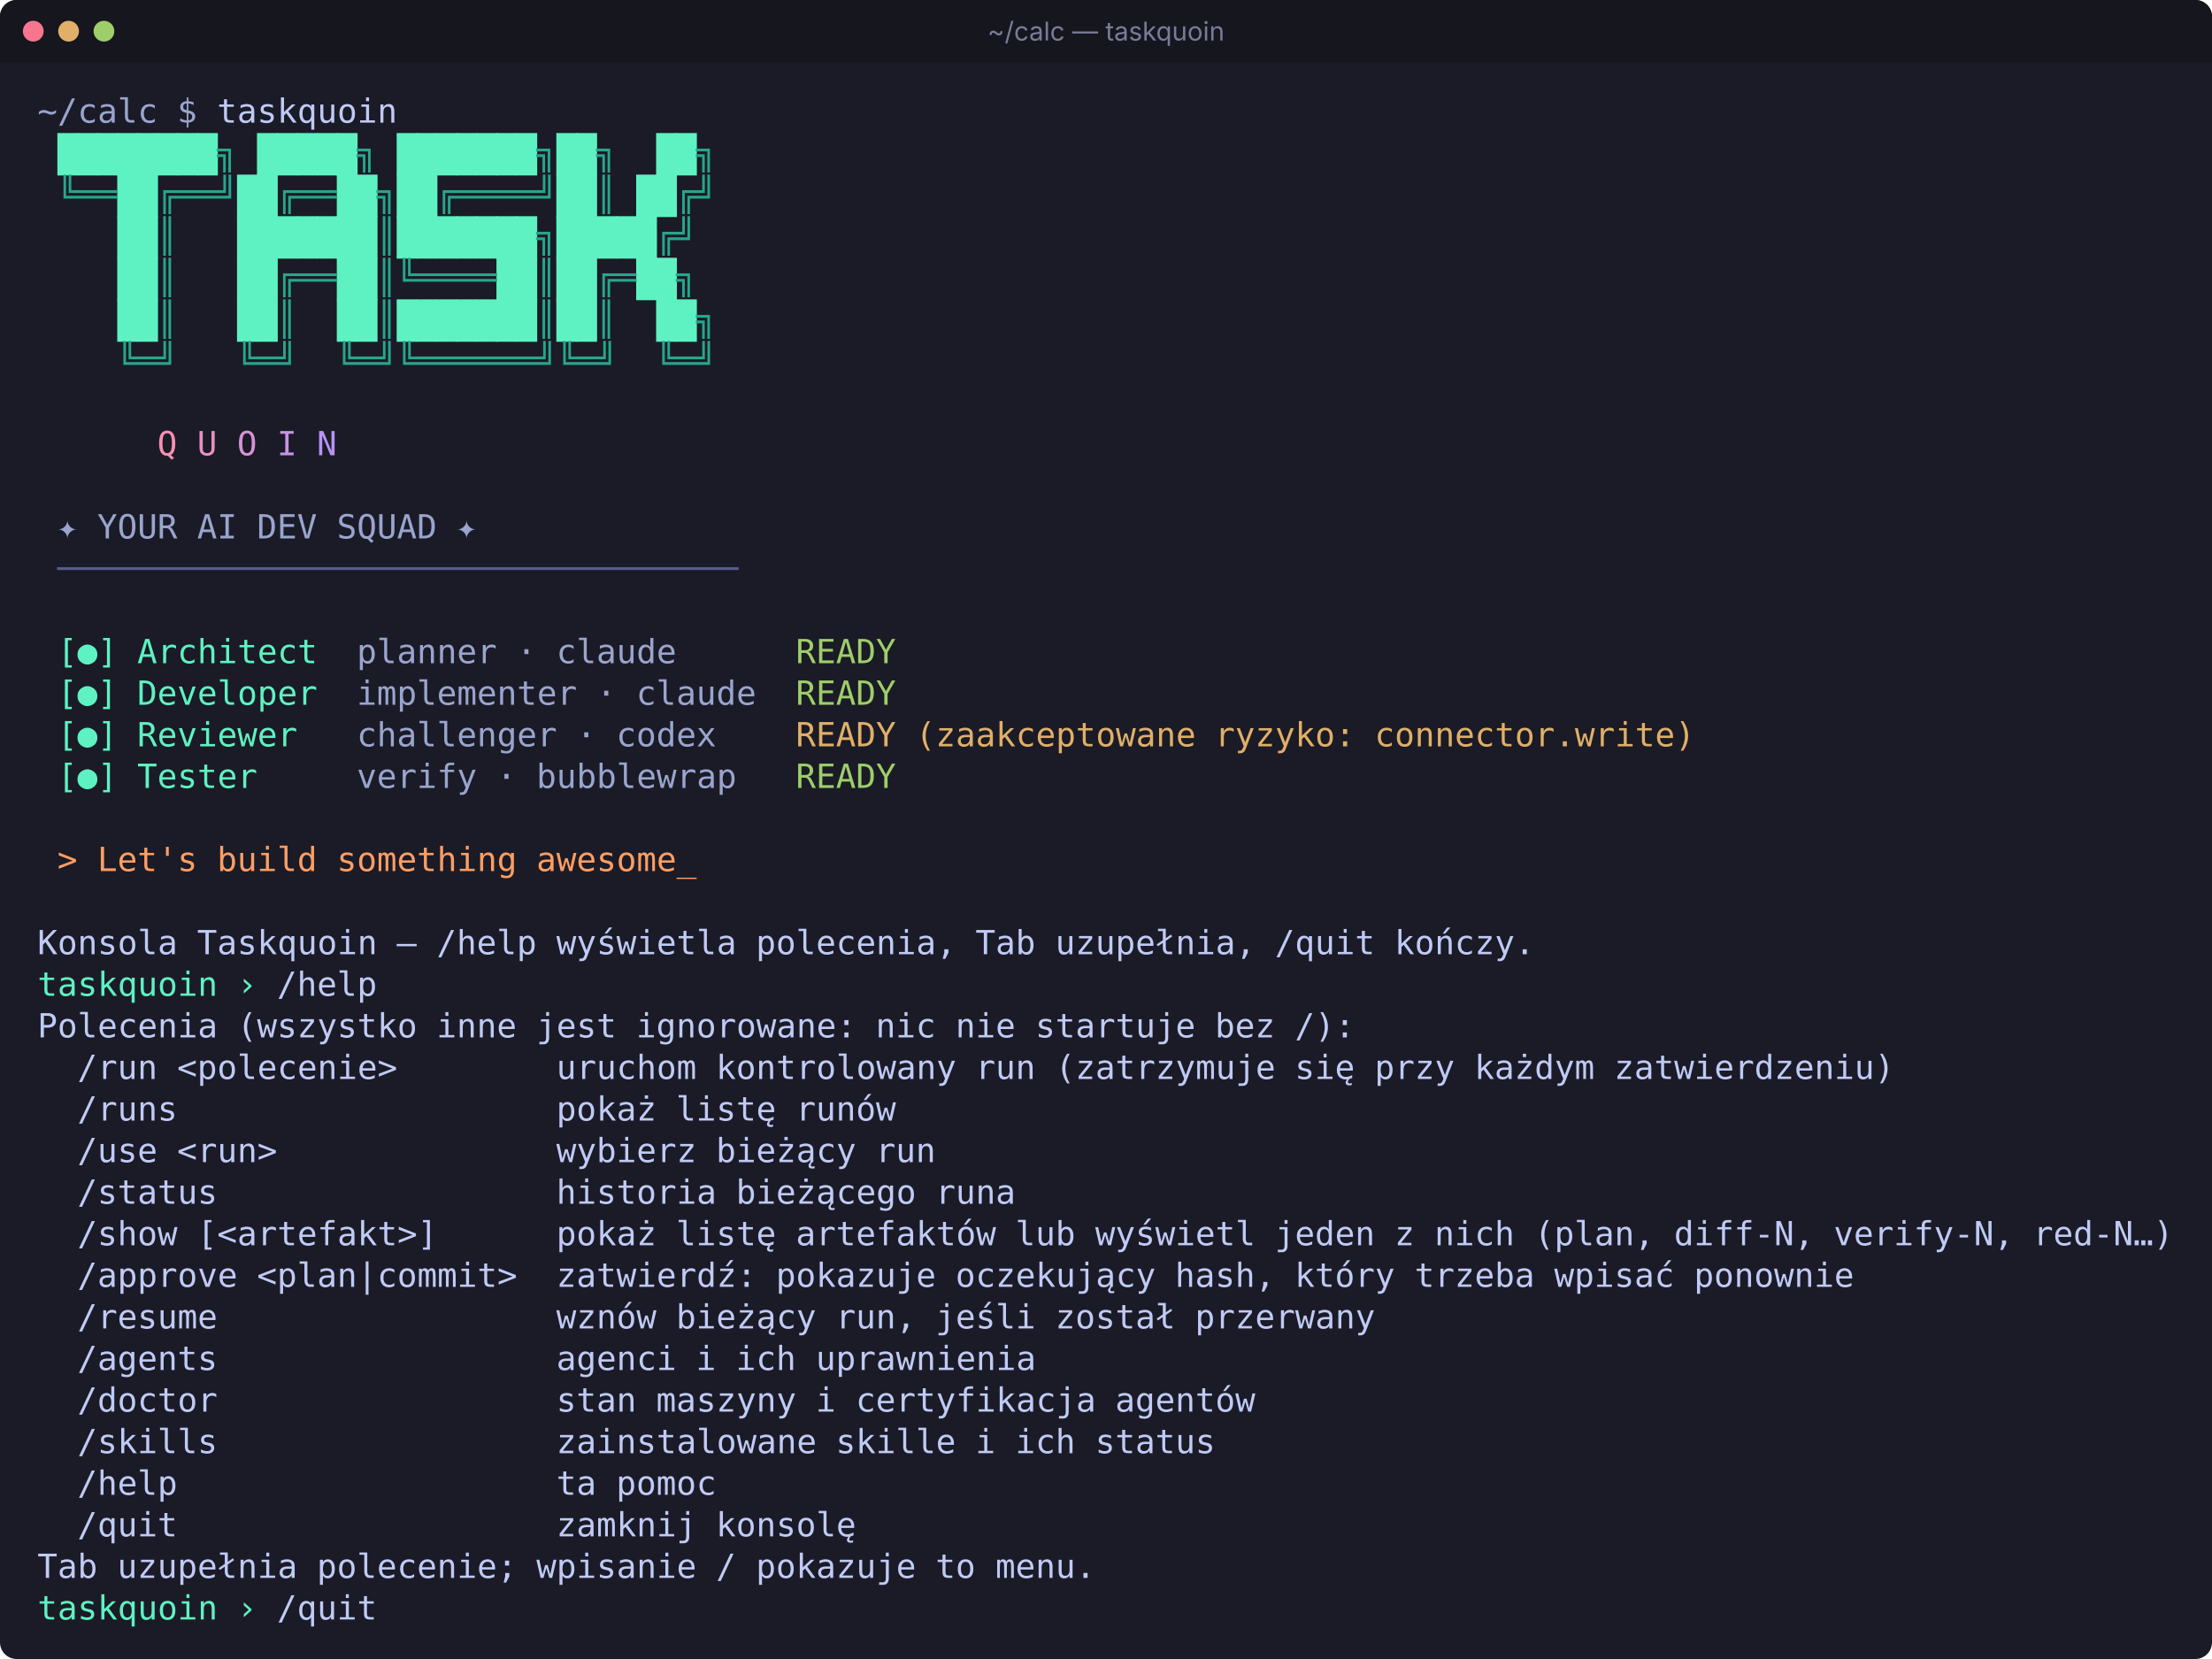
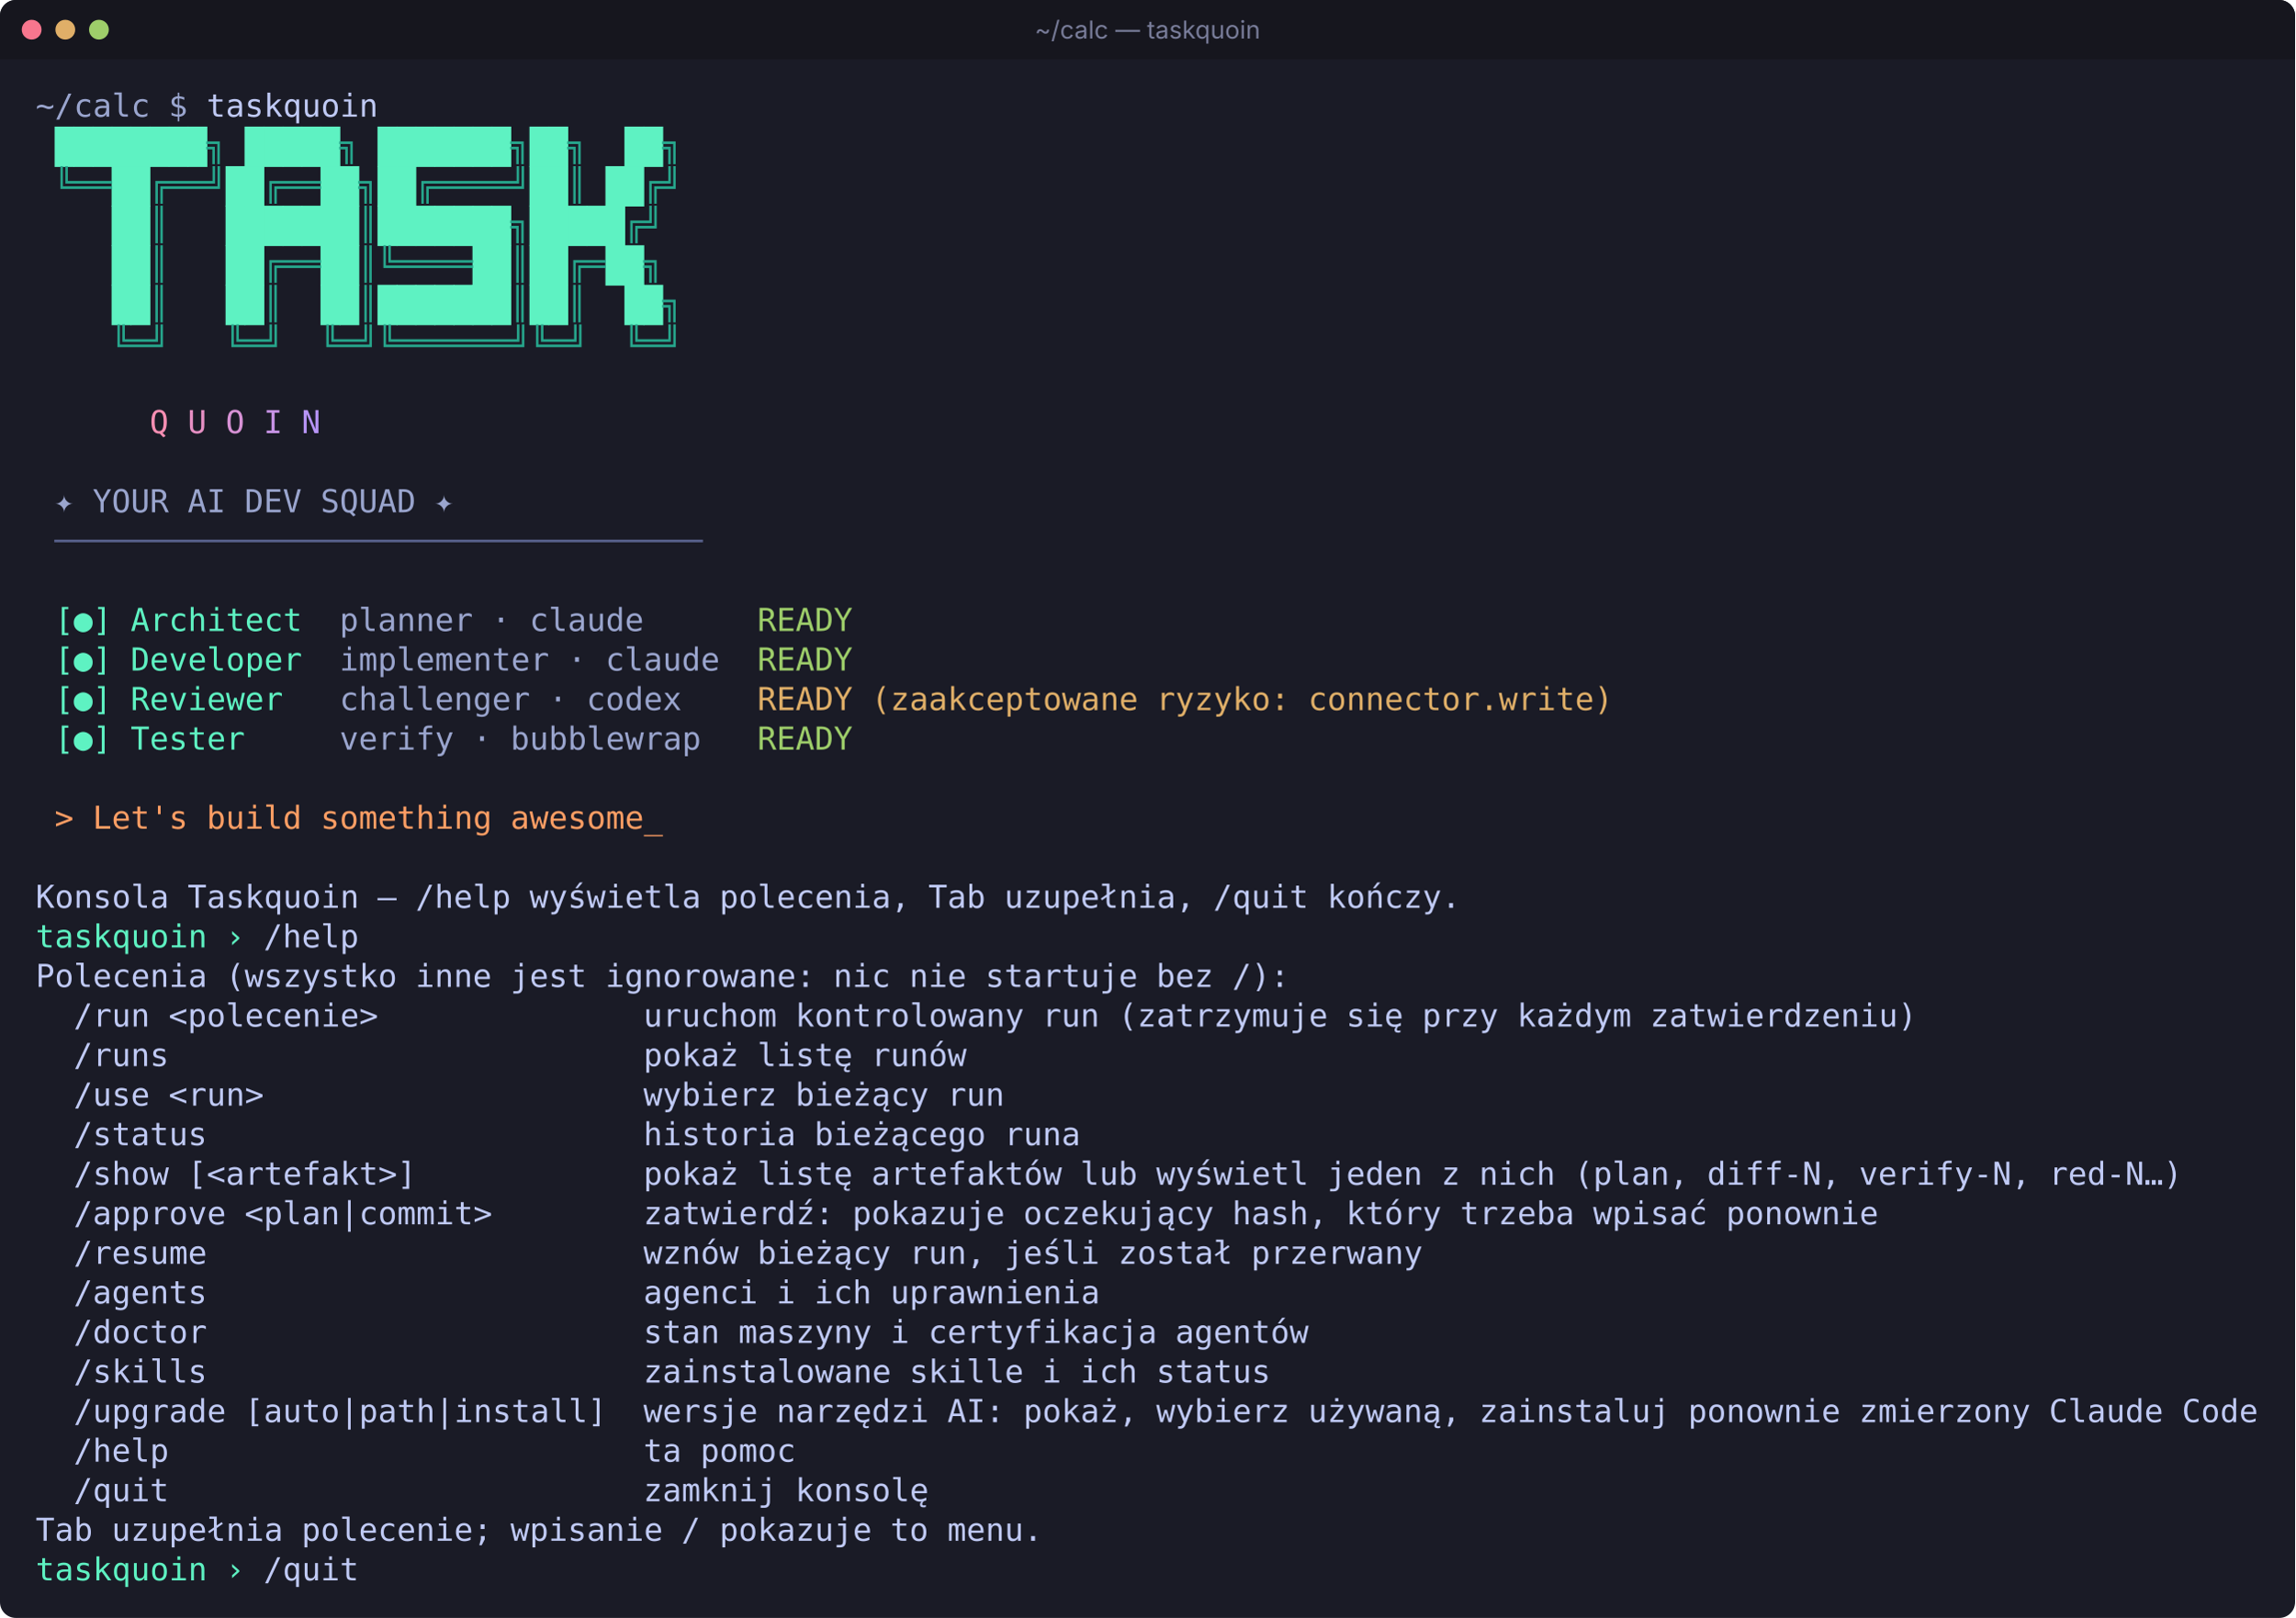
- <svg xmlns="http://www.w3.org/2000/svg" width="1064" height="798" viewBox="0 0 1064 798" role="img" aria-label="~/calc — taskquoin">
-   <rect width="1064" height="798" rx="8" fill="#1a1b26" />
-   <path d="M0 8a8 8 0 0 1 8-8h1048a8 8 0 0 1 8 8v22h-1064z" fill="#16161e" />
+ <svg xmlns="http://www.w3.org/2000/svg" width="1160" height="818" viewBox="0 0 1160 818" role="img" aria-label="~/calc — taskquoin">
+   <rect width="1160" height="818" rx="8" fill="#1a1b26" />
+   <path d="M0 8a8 8 0 0 1 8-8h1144a8 8 0 0 1 8 8v22h-1160z" fill="#16161e" />
  <circle cx="16" cy="15" r="5" fill="#f7768e" />
  <circle cx="33" cy="15" r="5" fill="#e0af68" />
  <circle cx="50" cy="15" r="5" fill="#9ece6a" />
-   <text x="532" y="19.5" text-anchor="middle" font-family="system-ui,-apple-system,'Segoe UI',sans-serif" font-size="12.5" fill="#787c99">~/calc — taskquoin</text>
+   <text x="580" y="19.5" text-anchor="middle" font-family="system-ui,-apple-system,'Segoe UI',sans-serif" font-size="12.5" fill="#787c99">~/calc — taskquoin</text>
  <g font-family="'Cascadia Mono','JetBrains Mono','DejaVu Sans Mono',Menlo,Consolas,'Noto Sans Mono CJK SC','Noto Sans Mono','Segoe UI Symbol','Noto Sans Symbols 2','Apple Symbols',monospace" font-size="16" xml:space="preserve">
    <text x="18 27.6 37.2 46.8 56.4 66" y="59" fill="#9aa5ce">~/calc</text>
    <text x="85.2" y="59" fill="#9aa5ce">$</text>
    <text x="104.4 114 123.6 133.2 142.8 152.4 162 171.6 181.2" y="59" fill="#c0caf5">taskquoin</text>
    <rect x="27.6" y="64" width="10.0" height="20.4" fill="#5ef2c2" />
    <rect x="37.2" y="64" width="10.0" height="20.4" fill="#5ef2c2" />
    <rect x="46.8" y="64" width="10.0" height="20.4" fill="#5ef2c2" />
    <rect x="56.4" y="64" width="10.0" height="20.4" fill="#5ef2c2" />
    <rect x="66" y="64" width="10.0" height="20.4" fill="#5ef2c2" />
    <rect x="75.6" y="64" width="10.0" height="20.4" fill="#5ef2c2" />
    <rect x="85.2" y="64" width="10.0" height="20.4" fill="#5ef2c2" />
    <rect x="94.8" y="64" width="10.0" height="20.4" fill="#5ef2c2" />
    <rect x="123.6" y="64" width="10.0" height="20.4" fill="#5ef2c2" />
    <rect x="133.2" y="64" width="10.0" height="20.4" fill="#5ef2c2" />
    <rect x="142.8" y="64" width="10.0" height="20.4" fill="#5ef2c2" />
    <rect x="152.4" y="64" width="10.0" height="20.4" fill="#5ef2c2" />
    <rect x="162" y="64" width="10.0" height="20.4" fill="#5ef2c2" />
    <rect x="190.8" y="64" width="10.0" height="20.4" fill="#5ef2c2" />
    <rect x="200.4" y="64" width="10.0" height="20.4" fill="#5ef2c2" />
    <rect x="210" y="64" width="10.0" height="20.4" fill="#5ef2c2" />
    <rect x="219.6" y="64" width="10.0" height="20.4" fill="#5ef2c2" />
    <rect x="229.2" y="64" width="10.0" height="20.4" fill="#5ef2c2" />
    <rect x="238.8" y="64" width="10.0" height="20.4" fill="#5ef2c2" />
    <rect x="248.4" y="64" width="10.0" height="20.4" fill="#5ef2c2" />
    <rect x="267.6" y="64" width="10.0" height="20.4" fill="#5ef2c2" />
    <rect x="277.2" y="64" width="10.0" height="20.4" fill="#5ef2c2" />
    <rect x="315.6" y="64" width="10.0" height="20.4" fill="#5ef2c2" />
    <rect x="325.2" y="64" width="10.0" height="20.4" fill="#5ef2c2" />
    <text x="104.4" y="79" fill="#26a68c">╗</text>
    <text x="171.6" y="79" fill="#26a68c">╗</text>
    <text x="258" y="79" fill="#26a68c">╗</text>
    <text x="286.8" y="79" fill="#26a68c">╗</text>
    <text x="334.8" y="79" fill="#26a68c">╗</text>
    <rect x="56.4" y="84" width="10.0" height="20.4" fill="#5ef2c2" />
    <rect x="66" y="84" width="10.0" height="20.4" fill="#5ef2c2" />
    <rect x="114" y="84" width="10.0" height="20.4" fill="#5ef2c2" />
    <rect x="123.6" y="84" width="10.0" height="20.4" fill="#5ef2c2" />
    <rect x="162" y="84" width="10.0" height="20.4" fill="#5ef2c2" />
    <rect x="171.6" y="84" width="10.0" height="20.4" fill="#5ef2c2" />
    <rect x="190.8" y="84" width="10.0" height="20.4" fill="#5ef2c2" />
    <rect x="200.4" y="84" width="10.0" height="20.4" fill="#5ef2c2" />
    <rect x="267.6" y="84" width="10.0" height="20.4" fill="#5ef2c2" />
    <rect x="277.2" y="84" width="10.0" height="20.4" fill="#5ef2c2" />
    <rect x="306" y="84" width="10.0" height="20.4" fill="#5ef2c2" />
    <rect x="315.6" y="84" width="10.0" height="20.4" fill="#5ef2c2" />
    <text x="27.6 37.2 46.8" y="99" fill="#26a68c">╚══</text>
    <text x="75.6 85.2 94.8 104.4" y="99" fill="#26a68c">╔══╝</text>
    <text x="133.2 142.8 152.4" y="99" fill="#26a68c">╔══</text>
    <text x="181.2" y="99" fill="#26a68c">╗</text>
    <text x="210 219.6 229.2 238.8 248.4 258" y="99" fill="#26a68c">╔════╝</text>
    <text x="286.8" y="99" fill="#26a68c">║</text>
    <text x="325.2 334.8" y="99" fill="#26a68c">╔╝</text>
    <rect x="56.4" y="104" width="10.0" height="20.4" fill="#5ef2c2" />
    <rect x="66" y="104" width="10.0" height="20.4" fill="#5ef2c2" />
    <rect x="114" y="104" width="10.0" height="20.4" fill="#5ef2c2" />
    <rect x="123.6" y="104" width="10.0" height="20.4" fill="#5ef2c2" />
    <rect x="133.2" y="104" width="10.0" height="20.4" fill="#5ef2c2" />
    <rect x="142.8" y="104" width="10.0" height="20.4" fill="#5ef2c2" />
    <rect x="152.4" y="104" width="10.0" height="20.4" fill="#5ef2c2" />
    <rect x="162" y="104" width="10.0" height="20.4" fill="#5ef2c2" />
    <rect x="171.6" y="104" width="10.0" height="20.4" fill="#5ef2c2" />
    <rect x="190.8" y="104" width="10.0" height="20.4" fill="#5ef2c2" />
    <rect x="200.4" y="104" width="10.0" height="20.4" fill="#5ef2c2" />
    <rect x="210" y="104" width="10.0" height="20.4" fill="#5ef2c2" />
    <rect x="219.6" y="104" width="10.0" height="20.4" fill="#5ef2c2" />
    <rect x="229.2" y="104" width="10.0" height="20.4" fill="#5ef2c2" />
    <rect x="238.8" y="104" width="10.0" height="20.4" fill="#5ef2c2" />
    <rect x="248.4" y="104" width="10.0" height="20.4" fill="#5ef2c2" />
    <rect x="267.6" y="104" width="10.0" height="20.4" fill="#5ef2c2" />
    <rect x="277.2" y="104" width="10.0" height="20.4" fill="#5ef2c2" />
    <rect x="286.8" y="104" width="10.0" height="20.4" fill="#5ef2c2" />
    <rect x="296.4" y="104" width="10.0" height="20.4" fill="#5ef2c2" />
    <rect x="306" y="104" width="10.0" height="20.4" fill="#5ef2c2" />
    <text x="75.6" y="119" fill="#26a68c">║</text>
    <text x="181.2" y="119" fill="#26a68c">║</text>
    <text x="258" y="119" fill="#26a68c">╗</text>
    <text x="315.6 325.2" y="119" fill="#26a68c">╔╝</text>
    <rect x="56.4" y="124" width="10.0" height="20.4" fill="#5ef2c2" />
    <rect x="66" y="124" width="10.0" height="20.4" fill="#5ef2c2" />
    <rect x="114" y="124" width="10.0" height="20.4" fill="#5ef2c2" />
    <rect x="123.6" y="124" width="10.0" height="20.4" fill="#5ef2c2" />
    <rect x="162" y="124" width="10.0" height="20.4" fill="#5ef2c2" />
    <rect x="171.6" y="124" width="10.0" height="20.4" fill="#5ef2c2" />
    <rect x="238.8" y="124" width="10.0" height="20.4" fill="#5ef2c2" />
    <rect x="248.4" y="124" width="10.0" height="20.4" fill="#5ef2c2" />
    <rect x="267.6" y="124" width="10.0" height="20.4" fill="#5ef2c2" />
    <rect x="277.2" y="124" width="10.0" height="20.4" fill="#5ef2c2" />
    <rect x="306" y="124" width="10.0" height="20.4" fill="#5ef2c2" />
    <rect x="315.6" y="124" width="10.0" height="20.4" fill="#5ef2c2" />
    <text x="75.6" y="139" fill="#26a68c">║</text>
    <text x="133.2 142.8 152.4" y="139" fill="#26a68c">╔══</text>
    <text x="181.2 190.8 200.4 210 219.6 229.2" y="139" fill="#26a68c">║╚════</text>
    <text x="258" y="139" fill="#26a68c">║</text>
    <text x="286.8 296.4" y="139" fill="#26a68c">╔═</text>
    <text x="325.2" y="139" fill="#26a68c">╗</text>
    <rect x="56.4" y="144" width="10.0" height="20.4" fill="#5ef2c2" />
    <rect x="66" y="144" width="10.0" height="20.4" fill="#5ef2c2" />
    <rect x="114" y="144" width="10.0" height="20.4" fill="#5ef2c2" />
    <rect x="123.6" y="144" width="10.0" height="20.4" fill="#5ef2c2" />
    <rect x="162" y="144" width="10.0" height="20.4" fill="#5ef2c2" />
    <rect x="171.6" y="144" width="10.0" height="20.4" fill="#5ef2c2" />
    <rect x="190.8" y="144" width="10.0" height="20.4" fill="#5ef2c2" />
    <rect x="200.4" y="144" width="10.0" height="20.4" fill="#5ef2c2" />
    <rect x="210" y="144" width="10.0" height="20.4" fill="#5ef2c2" />
    <rect x="219.6" y="144" width="10.0" height="20.4" fill="#5ef2c2" />
    <rect x="229.2" y="144" width="10.0" height="20.4" fill="#5ef2c2" />
    <rect x="238.8" y="144" width="10.0" height="20.4" fill="#5ef2c2" />
    <rect x="248.4" y="144" width="10.0" height="20.4" fill="#5ef2c2" />
    <rect x="267.6" y="144" width="10.0" height="20.4" fill="#5ef2c2" />
    <rect x="277.2" y="144" width="10.0" height="20.4" fill="#5ef2c2" />
    <rect x="315.6" y="144" width="10.0" height="20.4" fill="#5ef2c2" />
    <rect x="325.2" y="144" width="10.0" height="20.4" fill="#5ef2c2" />
    <text x="75.6" y="159" fill="#26a68c">║</text>
    <text x="133.2" y="159" fill="#26a68c">║</text>
    <text x="181.2" y="159" fill="#26a68c">║</text>
    <text x="258" y="159" fill="#26a68c">║</text>
    <text x="286.8" y="159" fill="#26a68c">║</text>
    <text x="334.8" y="159" fill="#26a68c">╗</text>
    <text x="56.4 66 75.6" y="179" fill="#26a68c">╚═╝</text>
    <text x="114 123.6 133.2" y="179" fill="#26a68c">╚═╝</text>
    <text x="162 171.6 181.2 190.8 200.4 210 219.6 229.2 238.8 248.4 258 267.6 277.2 286.8" y="179" fill="#26a68c">╚═╝╚══════╝╚═╝</text>
    <text x="315.6 325.2 334.8" y="179" fill="#26a68c">╚═╝</text>
    <text x="75.6" y="219" fill="#f78fb3">Q</text>
    <text x="94.8" y="219" fill="#e790c4">U</text>
    <text x="114" y="219" fill="#d792d5">O</text>
    <text x="133.2" y="219" fill="#c793e5">I</text>
    <text x="152.4" y="219" fill="#b794f6">N</text>
    <text x="27.6" y="259" fill="#9aa5ce">✦</text>
    <text x="46.8 56.4 66 75.6" y="259" fill="#9aa5ce">YOUR</text>
    <text x="94.8 104.4" y="259" fill="#9aa5ce">AI</text>
    <text x="123.6 133.2 142.8" y="259" fill="#9aa5ce">DEV</text>
    <text x="162 171.6 181.2 190.8 200.4" y="259" fill="#9aa5ce">SQUAD</text>
    <text x="219.6" y="259" fill="#9aa5ce">✦</text>
    <text x="27.6 37.2 46.8 56.4 66 75.6 85.2 94.8 104.4 114 123.6 133.2 142.8 152.4 162 171.6 181.2 190.8 200.4 210 219.6 229.2 238.8 248.4 258 267.6 277.2 286.8 296.4 306 315.6 325.2 334.8 344.4" y="279" fill="#565f89">──────────────────────────────────</text>
    <text x="27.6 37.2 46.8" y="319" fill="#5ef2c2">[●]</text>
    <text x="66 75.6 85.2 94.8 104.4 114 123.6 133.2 142.8" y="319" fill="#5ef2c2">Architect</text>
    <text x="171.6 181.2 190.8 200.4 210 219.6 229.2" y="319" fill="#9aa5ce">planner</text>
    <text x="248.4" y="319" fill="#9aa5ce">·</text>
    <text x="267.6 277.2 286.8 296.4 306 315.6" y="319" fill="#9aa5ce">claude</text>
    <text x="382.8 392.4 402 411.6 421.2" y="319" fill="#9ece6a">READY</text>
    <text x="27.6 37.2 46.8" y="339" fill="#5ef2c2">[●]</text>
    <text x="66 75.6 85.2 94.8 104.4 114 123.6 133.2 142.8" y="339" fill="#5ef2c2">Developer</text>
    <text x="171.6 181.2 190.8 200.4 210 219.6 229.2 238.8 248.4 258 267.6" y="339" fill="#9aa5ce">implementer</text>
    <text x="286.8" y="339" fill="#9aa5ce">·</text>
    <text x="306 315.6 325.2 334.8 344.4 354" y="339" fill="#9aa5ce">claude</text>
    <text x="382.8 392.4 402 411.6 421.2" y="339" fill="#9ece6a">READY</text>
    <text x="27.6 37.2 46.8" y="359" fill="#5ef2c2">[●]</text>
    <text x="66 75.6 85.2 94.8 104.4 114 123.6 133.2" y="359" fill="#5ef2c2">Reviewer</text>
    <text x="171.6 181.2 190.8 200.4 210 219.6 229.2 238.8 248.4 258" y="359" fill="#9aa5ce">challenger</text>
    <text x="277.2" y="359" fill="#9aa5ce">·</text>
    <text x="296.4 306 315.6 325.2 334.8" y="359" fill="#9aa5ce">codex</text>
    <text x="382.8 392.4 402 411.6 421.2" y="359" fill="#e0af68">READY</text>
    <text x="440.4 450 459.6 469.2 478.8 488.4 498 507.6 517.2 526.8 536.4 546 555.6 565.2" y="359" fill="#e0af68">(zaakceptowane</text>
    <text x="584.4 594 603.6 613.2 622.8 632.4 642" y="359" fill="#e0af68">ryzyko:</text>
    <text x="661.2 670.8 680.4 690 699.6 709.2 718.8 728.4 738 747.6 757.2 766.8 776.4 786 795.6 805.2" y="359" fill="#e0af68">connector.write)</text>
    <text x="27.6 37.2 46.8" y="379" fill="#5ef2c2">[●]</text>
    <text x="66 75.6 85.2 94.8 104.4 114" y="379" fill="#5ef2c2">Tester</text>
    <text x="171.6 181.2 190.8 200.4 210 219.6" y="379" fill="#9aa5ce">verify</text>
    <text x="238.8" y="379" fill="#9aa5ce">·</text>
    <text x="258 267.6 277.2 286.8 296.4 306 315.6 325.2 334.8 344.4" y="379" fill="#9aa5ce">bubblewrap</text>
    <text x="382.8 392.4 402 411.6 421.2" y="379" fill="#9ece6a">READY</text>
    <text x="27.6" y="419" fill="#ff9e64">&gt;</text>
    <text x="46.8 56.4 66 75.6 85.2" y="419" fill="#ff9e64">Let's</text>
    <text x="104.4 114 123.6 133.2 142.8" y="419" fill="#ff9e64">build</text>
    <text x="162 171.6 181.2 190.8 200.4 210 219.6 229.2 238.8" y="419" fill="#ff9e64">something</text>
    <text x="258 267.6 277.2 286.8 296.4 306 315.6 325.2" y="419" fill="#ff9e64">awesome_</text>
    <text x="18 27.6 37.2 46.8 56.4 66 75.6" y="459" fill="#c0caf5">Konsola</text>
    <text x="94.8 104.4 114 123.6 133.2 142.8 152.4 162 171.6" y="459" fill="#c0caf5">Taskquoin</text>
    <text x="190.8" y="459" fill="#c0caf5">—</text>
    <text x="210 219.6 229.2 238.8 248.4" y="459" fill="#c0caf5">/help</text>
    <text x="267.6 277.2 286.8 296.4 306 315.6 325.2 334.8 344.4" y="459" fill="#c0caf5">wyświetla</text>
    <text x="363.6 373.2 382.8 392.4 402 411.6 421.2 430.8 440.4 450" y="459" fill="#c0caf5">polecenia,</text>
    <text x="469.2 478.8 488.4" y="459" fill="#c0caf5">Tab</text>
    <text x="507.6 517.2 526.8 536.4 546 555.6 565.2 574.8 584.4 594" y="459" fill="#c0caf5">uzupełnia,</text>
    <text x="613.2 622.8 632.4 642 651.6" y="459" fill="#c0caf5">/quit</text>
    <text x="670.8 680.4 690 699.6 709.2 718.8 728.4" y="459" fill="#c0caf5">kończy.</text>
    <text x="18 27.6 37.2 46.8 56.4 66 75.6 85.2 94.8" y="479" fill="#5ef2c2">taskquoin</text>
    <text x="114" y="479" fill="#5ef2c2">›</text>
    <text x="133.2 142.8 152.4 162 171.6" y="479" fill="#c0caf5">/help</text>
    <text x="18 27.6 37.2 46.8 56.4 66 75.6 85.2 94.8" y="499" fill="#c0caf5">Polecenia</text>
    <text x="114 123.6 133.2 142.8 152.4 162 171.6 181.2 190.8" y="499" fill="#c0caf5">(wszystko</text>
    <text x="210 219.6 229.2 238.8" y="499" fill="#c0caf5">inne</text>
    <text x="258 267.6 277.2 286.8" y="499" fill="#c0caf5">jest</text>
    <text x="306 315.6 325.2 334.8 344.4 354 363.6 373.2 382.8 392.4 402" y="499" fill="#c0caf5">ignorowane:</text>
    <text x="421.2 430.8 440.4" y="499" fill="#c0caf5">nic</text>
    <text x="459.6 469.2 478.8" y="499" fill="#c0caf5">nie</text>
    <text x="498 507.6 517.2 526.8 536.4 546 555.6 565.2" y="499" fill="#c0caf5">startuje</text>
    <text x="584.4 594 603.6" y="499" fill="#c0caf5">bez</text>
    <text x="622.8 632.4 642" y="499" fill="#c0caf5">/):</text>
    <text x="37.2 46.8 56.4 66" y="519" fill="#c0caf5">/run</text>
    <text x="85.2 94.8 104.4 114 123.6 133.2 142.8 152.4 162 171.6 181.2" y="519" fill="#c0caf5">&lt;polecenie&gt;</text>
-     <text x="267.6 277.2 286.8 296.4 306 315.6 325.2" y="519" fill="#c0caf5">uruchom</text>
-     <text x="344.4 354 363.6 373.2 382.8 392.4 402 411.6 421.2 430.8 440.4 450" y="519" fill="#c0caf5">kontrolowany</text>
-     <text x="469.2 478.8 488.4" y="519" fill="#c0caf5">run</text>
-     <text x="507.6 517.2 526.8 536.4 546 555.6 565.2 574.8 584.4 594 603.6" y="519" fill="#c0caf5">(zatrzymuje</text>
-     <text x="622.8 632.4 642" y="519" fill="#c0caf5">się</text>
-     <text x="661.2 670.8 680.4 690" y="519" fill="#c0caf5">przy</text>
-     <text x="709.2 718.8 728.4 738 747.6 757.2" y="519" fill="#c0caf5">każdym</text>
-     <text x="776.4 786 795.6 805.2 814.8 824.4 834 843.6 853.2 862.8 872.4 882 891.6 901.2" y="519" fill="#c0caf5">zatwierdzeniu)</text>
+     <text x="325.2 334.8 344.4 354 363.6 373.2 382.8" y="519" fill="#c0caf5">uruchom</text>
+     <text x="402 411.6 421.2 430.8 440.4 450 459.6 469.2 478.8 488.4 498 507.6" y="519" fill="#c0caf5">kontrolowany</text>
+     <text x="526.8 536.4 546" y="519" fill="#c0caf5">run</text>
+     <text x="565.2 574.8 584.4 594 603.6 613.2 622.8 632.4 642 651.6 661.2" y="519" fill="#c0caf5">(zatrzymuje</text>
+     <text x="680.4 690 699.6" y="519" fill="#c0caf5">się</text>
+     <text x="718.8 728.4 738 747.6" y="519" fill="#c0caf5">przy</text>
+     <text x="766.8 776.4 786 795.6 805.2 814.8" y="519" fill="#c0caf5">każdym</text>
+     <text x="834 843.6 853.2 862.8 872.4 882 891.6 901.2 910.8 920.4 930 939.6 949.2 958.8" y="519" fill="#c0caf5">zatwierdzeniu)</text>
    <text x="37.2 46.8 56.4 66 75.6" y="539" fill="#c0caf5">/runs</text>
-     <text x="267.6 277.2 286.8 296.4 306" y="539" fill="#c0caf5">pokaż</text>
-     <text x="325.2 334.8 344.4 354 363.6" y="539" fill="#c0caf5">listę</text>
-     <text x="382.8 392.4 402 411.6 421.2" y="539" fill="#c0caf5">runów</text>
+     <text x="325.2 334.8 344.4 354 363.6" y="539" fill="#c0caf5">pokaż</text>
+     <text x="382.8 392.4 402 411.6 421.2" y="539" fill="#c0caf5">listę</text>
+     <text x="440.4 450 459.6 469.2 478.8" y="539" fill="#c0caf5">runów</text>
    <text x="37.2 46.8 56.4 66" y="559" fill="#c0caf5">/use</text>
    <text x="85.2 94.8 104.4 114 123.6" y="559" fill="#c0caf5">&lt;run&gt;</text>
-     <text x="267.6 277.2 286.8 296.4 306 315.6 325.2" y="559" fill="#c0caf5">wybierz</text>
-     <text x="344.4 354 363.6 373.2 382.8 392.4 402" y="559" fill="#c0caf5">bieżący</text>
-     <text x="421.2 430.8 440.4" y="559" fill="#c0caf5">run</text>
+     <text x="325.2 334.8 344.4 354 363.6 373.2 382.8" y="559" fill="#c0caf5">wybierz</text>
+     <text x="402 411.6 421.2 430.8 440.4 450 459.6" y="559" fill="#c0caf5">bieżący</text>
+     <text x="478.8 488.4 498" y="559" fill="#c0caf5">run</text>
    <text x="37.2 46.8 56.4 66 75.6 85.2 94.8" y="579" fill="#c0caf5">/status</text>
-     <text x="267.6 277.2 286.8 296.4 306 315.6 325.2 334.8" y="579" fill="#c0caf5">historia</text>
-     <text x="354 363.6 373.2 382.8 392.4 402 411.6 421.2 430.8" y="579" fill="#c0caf5">bieżącego</text>
-     <text x="450 459.6 469.2 478.8" y="579" fill="#c0caf5">runa</text>
+     <text x="325.2 334.8 344.4 354 363.6 373.2 382.8 392.4" y="579" fill="#c0caf5">historia</text>
+     <text x="411.6 421.2 430.8 440.4 450 459.6 469.2 478.8 488.4" y="579" fill="#c0caf5">bieżącego</text>
+     <text x="507.6 517.2 526.8 536.4" y="579" fill="#c0caf5">runa</text>
    <text x="37.2 46.8 56.4 66 75.6" y="599" fill="#c0caf5">/show</text>
    <text x="94.8 104.4 114 123.6 133.2 142.8 152.4 162 171.6 181.2 190.8 200.4" y="599" fill="#c0caf5">[&lt;artefakt&gt;]</text>
-     <text x="267.6 277.2 286.8 296.4 306" y="599" fill="#c0caf5">pokaż</text>
-     <text x="325.2 334.8 344.4 354 363.6" y="599" fill="#c0caf5">listę</text>
-     <text x="382.8 392.4 402 411.6 421.2 430.8 440.4 450 459.6 469.2" y="599" fill="#c0caf5">artefaktów</text>
-     <text x="488.4 498 507.6" y="599" fill="#c0caf5">lub</text>
-     <text x="526.8 536.4 546 555.6 565.2 574.8 584.4 594" y="599" fill="#c0caf5">wyświetl</text>
-     <text x="613.2 622.8 632.4 642 651.6" y="599" fill="#c0caf5">jeden</text>
-     <text x="670.8" y="599" fill="#c0caf5">z</text>
-     <text x="690 699.6 709.2 718.8" y="599" fill="#c0caf5">nich</text>
-     <text x="738 747.6 757.2 766.8 776.4 786" y="599" fill="#c0caf5">(plan,</text>
-     <text x="805.2 814.8 824.4 834 843.6 853.2 862.8" y="599" fill="#c0caf5">diff-N,</text>
-     <text x="882 891.6 901.2 910.8 920.4 930 939.6 949.2 958.8" y="599" fill="#c0caf5">verify-N,</text>
-     <text x="978 987.6 997.2 1006.8 1016.4 1026 1035.6" y="599" fill="#c0caf5">red-N…)</text>
+     <text x="325.2 334.8 344.4 354 363.6" y="599" fill="#c0caf5">pokaż</text>
+     <text x="382.8 392.4 402 411.6 421.2" y="599" fill="#c0caf5">listę</text>
+     <text x="440.4 450 459.6 469.2 478.8 488.4 498 507.6 517.2 526.8" y="599" fill="#c0caf5">artefaktów</text>
+     <text x="546 555.6 565.2" y="599" fill="#c0caf5">lub</text>
+     <text x="584.4 594 603.6 613.2 622.8 632.4 642 651.6" y="599" fill="#c0caf5">wyświetl</text>
+     <text x="670.8 680.4 690 699.6 709.2" y="599" fill="#c0caf5">jeden</text>
+     <text x="728.4" y="599" fill="#c0caf5">z</text>
+     <text x="747.6 757.2 766.8 776.4" y="599" fill="#c0caf5">nich</text>
+     <text x="795.6 805.2 814.8 824.4 834 843.6" y="599" fill="#c0caf5">(plan,</text>
+     <text x="862.8 872.4 882 891.6 901.2 910.8 920.4" y="599" fill="#c0caf5">diff-N,</text>
+     <text x="939.6 949.2 958.8 968.4 978 987.6 997.2 1006.8 1016.4" y="599" fill="#c0caf5">verify-N,</text>
+     <text x="1035.6 1045.2 1054.8 1064.4 1074 1083.6 1093.2" y="599" fill="#c0caf5">red-N…)</text>
    <text x="37.2 46.8 56.4 66 75.6 85.2 94.8 104.4" y="619" fill="#c0caf5">/approve</text>
    <text x="123.6 133.2 142.8 152.4 162 171.6 181.2 190.8 200.4 210 219.6 229.2 238.8" y="619" fill="#c0caf5">&lt;plan|commit&gt;</text>
-     <text x="267.6 277.2 286.8 296.4 306 315.6 325.2 334.8 344.4 354" y="619" fill="#c0caf5">zatwierdź:</text>
-     <text x="373.2 382.8 392.4 402 411.6 421.2 430.8 440.4" y="619" fill="#c0caf5">pokazuje</text>
-     <text x="459.6 469.2 478.8 488.4 498 507.6 517.2 526.8 536.4 546" y="619" fill="#c0caf5">oczekujący</text>
-     <text x="565.2 574.8 584.4 594 603.6" y="619" fill="#c0caf5">hash,</text>
-     <text x="622.8 632.4 642 651.6 661.2" y="619" fill="#c0caf5">który</text>
-     <text x="680.4 690 699.6 709.2 718.8 728.4" y="619" fill="#c0caf5">trzeba</text>
-     <text x="747.6 757.2 766.8 776.4 786 795.6" y="619" fill="#c0caf5">wpisać</text>
-     <text x="814.8 824.4 834 843.6 853.2 862.8 872.4 882" y="619" fill="#c0caf5">ponownie</text>
+     <text x="325.2 334.8 344.4 354 363.6 373.2 382.8 392.4 402 411.6" y="619" fill="#c0caf5">zatwierdź:</text>
+     <text x="430.8 440.4 450 459.6 469.2 478.8 488.4 498" y="619" fill="#c0caf5">pokazuje</text>
+     <text x="517.2 526.8 536.4 546 555.6 565.2 574.8 584.4 594 603.6" y="619" fill="#c0caf5">oczekujący</text>
+     <text x="622.8 632.4 642 651.6 661.2" y="619" fill="#c0caf5">hash,</text>
+     <text x="680.4 690 699.6 709.2 718.8" y="619" fill="#c0caf5">który</text>
+     <text x="738 747.6 757.2 766.8 776.4 786" y="619" fill="#c0caf5">trzeba</text>
+     <text x="805.2 814.8 824.4 834 843.6 853.2" y="619" fill="#c0caf5">wpisać</text>
+     <text x="872.4 882 891.6 901.2 910.8 920.4 930 939.6" y="619" fill="#c0caf5">ponownie</text>
    <text x="37.2 46.8 56.4 66 75.6 85.2 94.8" y="639" fill="#c0caf5">/resume</text>
-     <text x="267.6 277.2 286.8 296.4 306" y="639" fill="#c0caf5">wznów</text>
-     <text x="325.2 334.8 344.4 354 363.6 373.2 382.8" y="639" fill="#c0caf5">bieżący</text>
-     <text x="402 411.6 421.2 430.8" y="639" fill="#c0caf5">run,</text>
-     <text x="450 459.6 469.2 478.8 488.4" y="639" fill="#c0caf5">jeśli</text>
-     <text x="507.6 517.2 526.8 536.4 546 555.6" y="639" fill="#c0caf5">został</text>
-     <text x="574.8 584.4 594 603.6 613.2 622.8 632.4 642 651.6" y="639" fill="#c0caf5">przerwany</text>
+     <text x="325.2 334.8 344.4 354 363.6" y="639" fill="#c0caf5">wznów</text>
+     <text x="382.8 392.4 402 411.6 421.2 430.8 440.4" y="639" fill="#c0caf5">bieżący</text>
+     <text x="459.6 469.2 478.8 488.4" y="639" fill="#c0caf5">run,</text>
+     <text x="507.6 517.2 526.8 536.4 546" y="639" fill="#c0caf5">jeśli</text>
+     <text x="565.2 574.8 584.4 594 603.6 613.2" y="639" fill="#c0caf5">został</text>
+     <text x="632.4 642 651.6 661.2 670.8 680.4 690 699.6 709.2" y="639" fill="#c0caf5">przerwany</text>
    <text x="37.2 46.8 56.4 66 75.6 85.2 94.8" y="659" fill="#c0caf5">/agents</text>
-     <text x="267.6 277.2 286.8 296.4 306 315.6" y="659" fill="#c0caf5">agenci</text>
-     <text x="334.8" y="659" fill="#c0caf5">i</text>
-     <text x="354 363.6 373.2" y="659" fill="#c0caf5">ich</text>
-     <text x="392.4 402 411.6 421.2 430.8 440.4 450 459.6 469.2 478.8 488.4" y="659" fill="#c0caf5">uprawnienia</text>
+     <text x="325.2 334.8 344.4 354 363.6 373.2" y="659" fill="#c0caf5">agenci</text>
+     <text x="392.4" y="659" fill="#c0caf5">i</text>
+     <text x="411.6 421.2 430.8" y="659" fill="#c0caf5">ich</text>
+     <text x="450 459.6 469.2 478.8 488.4 498 507.6 517.2 526.8 536.4 546" y="659" fill="#c0caf5">uprawnienia</text>
    <text x="37.2 46.8 56.4 66 75.6 85.2 94.8" y="679" fill="#c0caf5">/doctor</text>
-     <text x="267.6 277.2 286.8 296.4" y="679" fill="#c0caf5">stan</text>
-     <text x="315.6 325.2 334.8 344.4 354 363.6 373.2" y="679" fill="#c0caf5">maszyny</text>
-     <text x="392.4" y="679" fill="#c0caf5">i</text>
-     <text x="411.6 421.2 430.8 440.4 450 459.6 469.2 478.8 488.4 498 507.6 517.2" y="679" fill="#c0caf5">certyfikacja</text>
-     <text x="536.4 546 555.6 565.2 574.8 584.4 594" y="679" fill="#c0caf5">agentów</text>
+     <text x="325.2 334.8 344.4 354" y="679" fill="#c0caf5">stan</text>
+     <text x="373.2 382.8 392.4 402 411.6 421.2 430.8" y="679" fill="#c0caf5">maszyny</text>
+     <text x="450" y="679" fill="#c0caf5">i</text>
+     <text x="469.2 478.8 488.4 498 507.6 517.2 526.8 536.4 546 555.6 565.2 574.8" y="679" fill="#c0caf5">certyfikacja</text>
+     <text x="594 603.6 613.2 622.8 632.4 642 651.6" y="679" fill="#c0caf5">agentów</text>
    <text x="37.2 46.8 56.4 66 75.6 85.2 94.8" y="699" fill="#c0caf5">/skills</text>
-     <text x="267.6 277.2 286.8 296.4 306 315.6 325.2 334.8 344.4 354 363.6 373.2 382.8" y="699" fill="#c0caf5">zainstalowane</text>
-     <text x="402 411.6 421.2 430.8 440.4 450" y="699" fill="#c0caf5">skille</text>
-     <text x="469.2" y="699" fill="#c0caf5">i</text>
-     <text x="488.4 498 507.6" y="699" fill="#c0caf5">ich</text>
-     <text x="526.8 536.4 546 555.6 565.2 574.8" y="699" fill="#c0caf5">status</text>
-     <text x="37.2 46.8 56.4 66 75.6" y="719" fill="#c0caf5">/help</text>
-     <text x="267.6 277.2" y="719" fill="#c0caf5">ta</text>
-     <text x="296.4 306 315.6 325.2 334.8" y="719" fill="#c0caf5">pomoc</text>
-     <text x="37.2 46.8 56.4 66 75.6" y="739" fill="#c0caf5">/quit</text>
-     <text x="267.6 277.2 286.8 296.4 306 315.6 325.2" y="739" fill="#c0caf5">zamknij</text>
-     <text x="344.4 354 363.6 373.2 382.8 392.4 402" y="739" fill="#c0caf5">konsolę</text>
-     <text x="18 27.6 37.2" y="759" fill="#c0caf5">Tab</text>
-     <text x="56.4 66 75.6 85.2 94.8 104.4 114 123.6 133.2" y="759" fill="#c0caf5">uzupełnia</text>
-     <text x="152.4 162 171.6 181.2 190.8 200.4 210 219.6 229.2 238.8" y="759" fill="#c0caf5">polecenie;</text>
-     <text x="258 267.6 277.2 286.8 296.4 306 315.6 325.2" y="759" fill="#c0caf5">wpisanie</text>
-     <text x="344.4" y="759" fill="#c0caf5">/</text>
-     <text x="363.6 373.2 382.8 392.4 402 411.6 421.2 430.8" y="759" fill="#c0caf5">pokazuje</text>
-     <text x="450 459.6" y="759" fill="#c0caf5">to</text>
-     <text x="478.8 488.4 498 507.6 517.2" y="759" fill="#c0caf5">menu.</text>
-     <text x="18 27.6 37.2 46.8 56.4 66 75.6 85.2 94.8" y="779" fill="#5ef2c2">taskquoin</text>
-     <text x="114" y="779" fill="#5ef2c2">›</text>
-     <text x="133.2 142.8 152.4 162 171.6" y="779" fill="#c0caf5">/quit</text>
+     <text x="325.2 334.8 344.4 354 363.6 373.2 382.8 392.4 402 411.6 421.2 430.8 440.4" y="699" fill="#c0caf5">zainstalowane</text>
+     <text x="459.6 469.2 478.8 488.4 498 507.6" y="699" fill="#c0caf5">skille</text>
+     <text x="526.8" y="699" fill="#c0caf5">i</text>
+     <text x="546 555.6 565.2" y="699" fill="#c0caf5">ich</text>
+     <text x="584.4 594 603.6 613.2 622.8 632.4" y="699" fill="#c0caf5">status</text>
+     <text x="37.2 46.8 56.4 66 75.6 85.2 94.8 104.4" y="719" fill="#c0caf5">/upgrade</text>
+     <text x="123.6 133.2 142.8 152.4 162 171.6 181.2 190.8 200.4 210 219.6 229.2 238.8 248.4 258 267.6 277.2 286.8 296.4" y="719" fill="#c0caf5">[auto|path|install]</text>
+     <text x="325.2 334.8 344.4 354 363.6 373.2" y="719" fill="#c0caf5">wersje</text>
+     <text x="392.4 402 411.6 421.2 430.8 440.4 450 459.6" y="719" fill="#c0caf5">narzędzi</text>
+     <text x="478.8 488.4 498" y="719" fill="#c0caf5">AI:</text>
+     <text x="517.2 526.8 536.4 546 555.6 565.2" y="719" fill="#c0caf5">pokaż,</text>
+     <text x="584.4 594 603.6 613.2 622.8 632.4 642" y="719" fill="#c0caf5">wybierz</text>
+     <text x="661.2 670.8 680.4 690 699.6 709.2 718.8 728.4" y="719" fill="#c0caf5">używaną,</text>
+     <text x="747.6 757.2 766.8 776.4 786 795.6 805.2 814.8 824.4 834" y="719" fill="#c0caf5">zainstaluj</text>
+     <text x="853.2 862.8 872.4 882 891.6 901.2 910.8 920.4" y="719" fill="#c0caf5">ponownie</text>
+     <text x="939.6 949.2 958.8 968.4 978 987.6 997.2 1006.8 1016.4" y="719" fill="#c0caf5">zmierzony</text>
+     <text x="1035.6 1045.2 1054.8 1064.4 1074 1083.6" y="719" fill="#c0caf5">Claude</text>
+     <text x="1102.8 1112.4 1122 1131.6" y="719" fill="#c0caf5">Code</text>
+     <text x="37.2 46.8 56.4 66 75.6" y="739" fill="#c0caf5">/help</text>
+     <text x="325.2 334.8" y="739" fill="#c0caf5">ta</text>
+     <text x="354 363.6 373.2 382.8 392.4" y="739" fill="#c0caf5">pomoc</text>
+     <text x="37.2 46.8 56.4 66 75.6" y="759" fill="#c0caf5">/quit</text>
+     <text x="325.2 334.8 344.4 354 363.6 373.2 382.8" y="759" fill="#c0caf5">zamknij</text>
+     <text x="402 411.6 421.2 430.8 440.4 450 459.6" y="759" fill="#c0caf5">konsolę</text>
+     <text x="18 27.6 37.2" y="779" fill="#c0caf5">Tab</text>
+     <text x="56.4 66 75.6 85.2 94.8 104.4 114 123.6 133.2" y="779" fill="#c0caf5">uzupełnia</text>
+     <text x="152.4 162 171.6 181.2 190.8 200.4 210 219.6 229.2 238.8" y="779" fill="#c0caf5">polecenie;</text>
+     <text x="258 267.6 277.2 286.8 296.4 306 315.6 325.2" y="779" fill="#c0caf5">wpisanie</text>
+     <text x="344.4" y="779" fill="#c0caf5">/</text>
+     <text x="363.6 373.2 382.8 392.4 402 411.6 421.2 430.8" y="779" fill="#c0caf5">pokazuje</text>
+     <text x="450 459.6" y="779" fill="#c0caf5">to</text>
+     <text x="478.8 488.4 498 507.6 517.2" y="779" fill="#c0caf5">menu.</text>
+     <text x="18 27.6 37.2 46.8 56.4 66 75.6 85.2 94.8" y="799" fill="#5ef2c2">taskquoin</text>
+     <text x="114" y="799" fill="#5ef2c2">›</text>
+     <text x="133.2 142.8 152.4 162 171.6" y="799" fill="#c0caf5">/quit</text>
  </g>
</svg>
